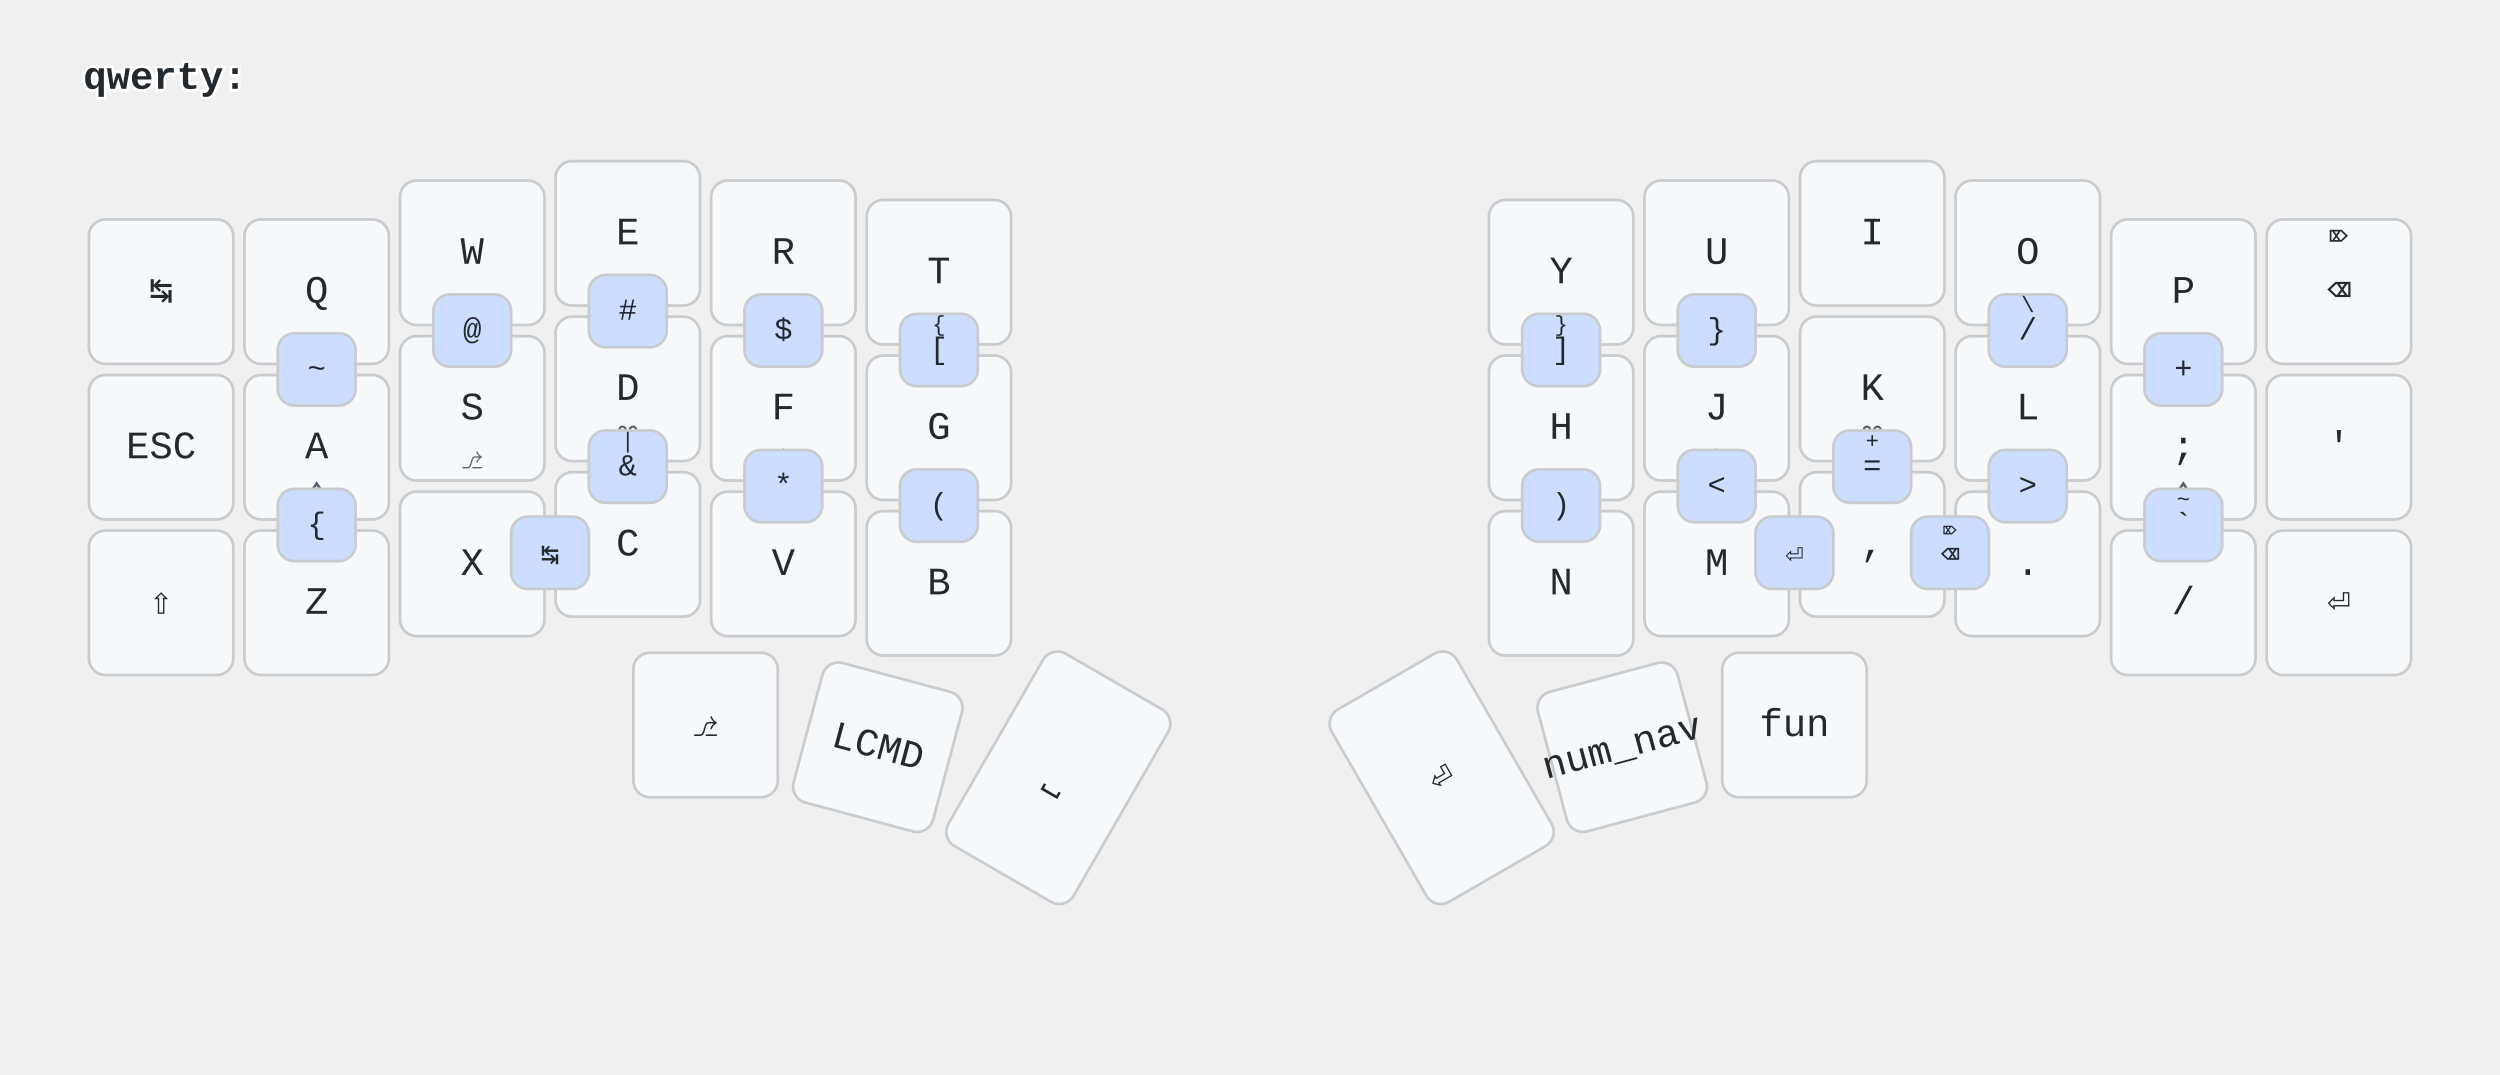
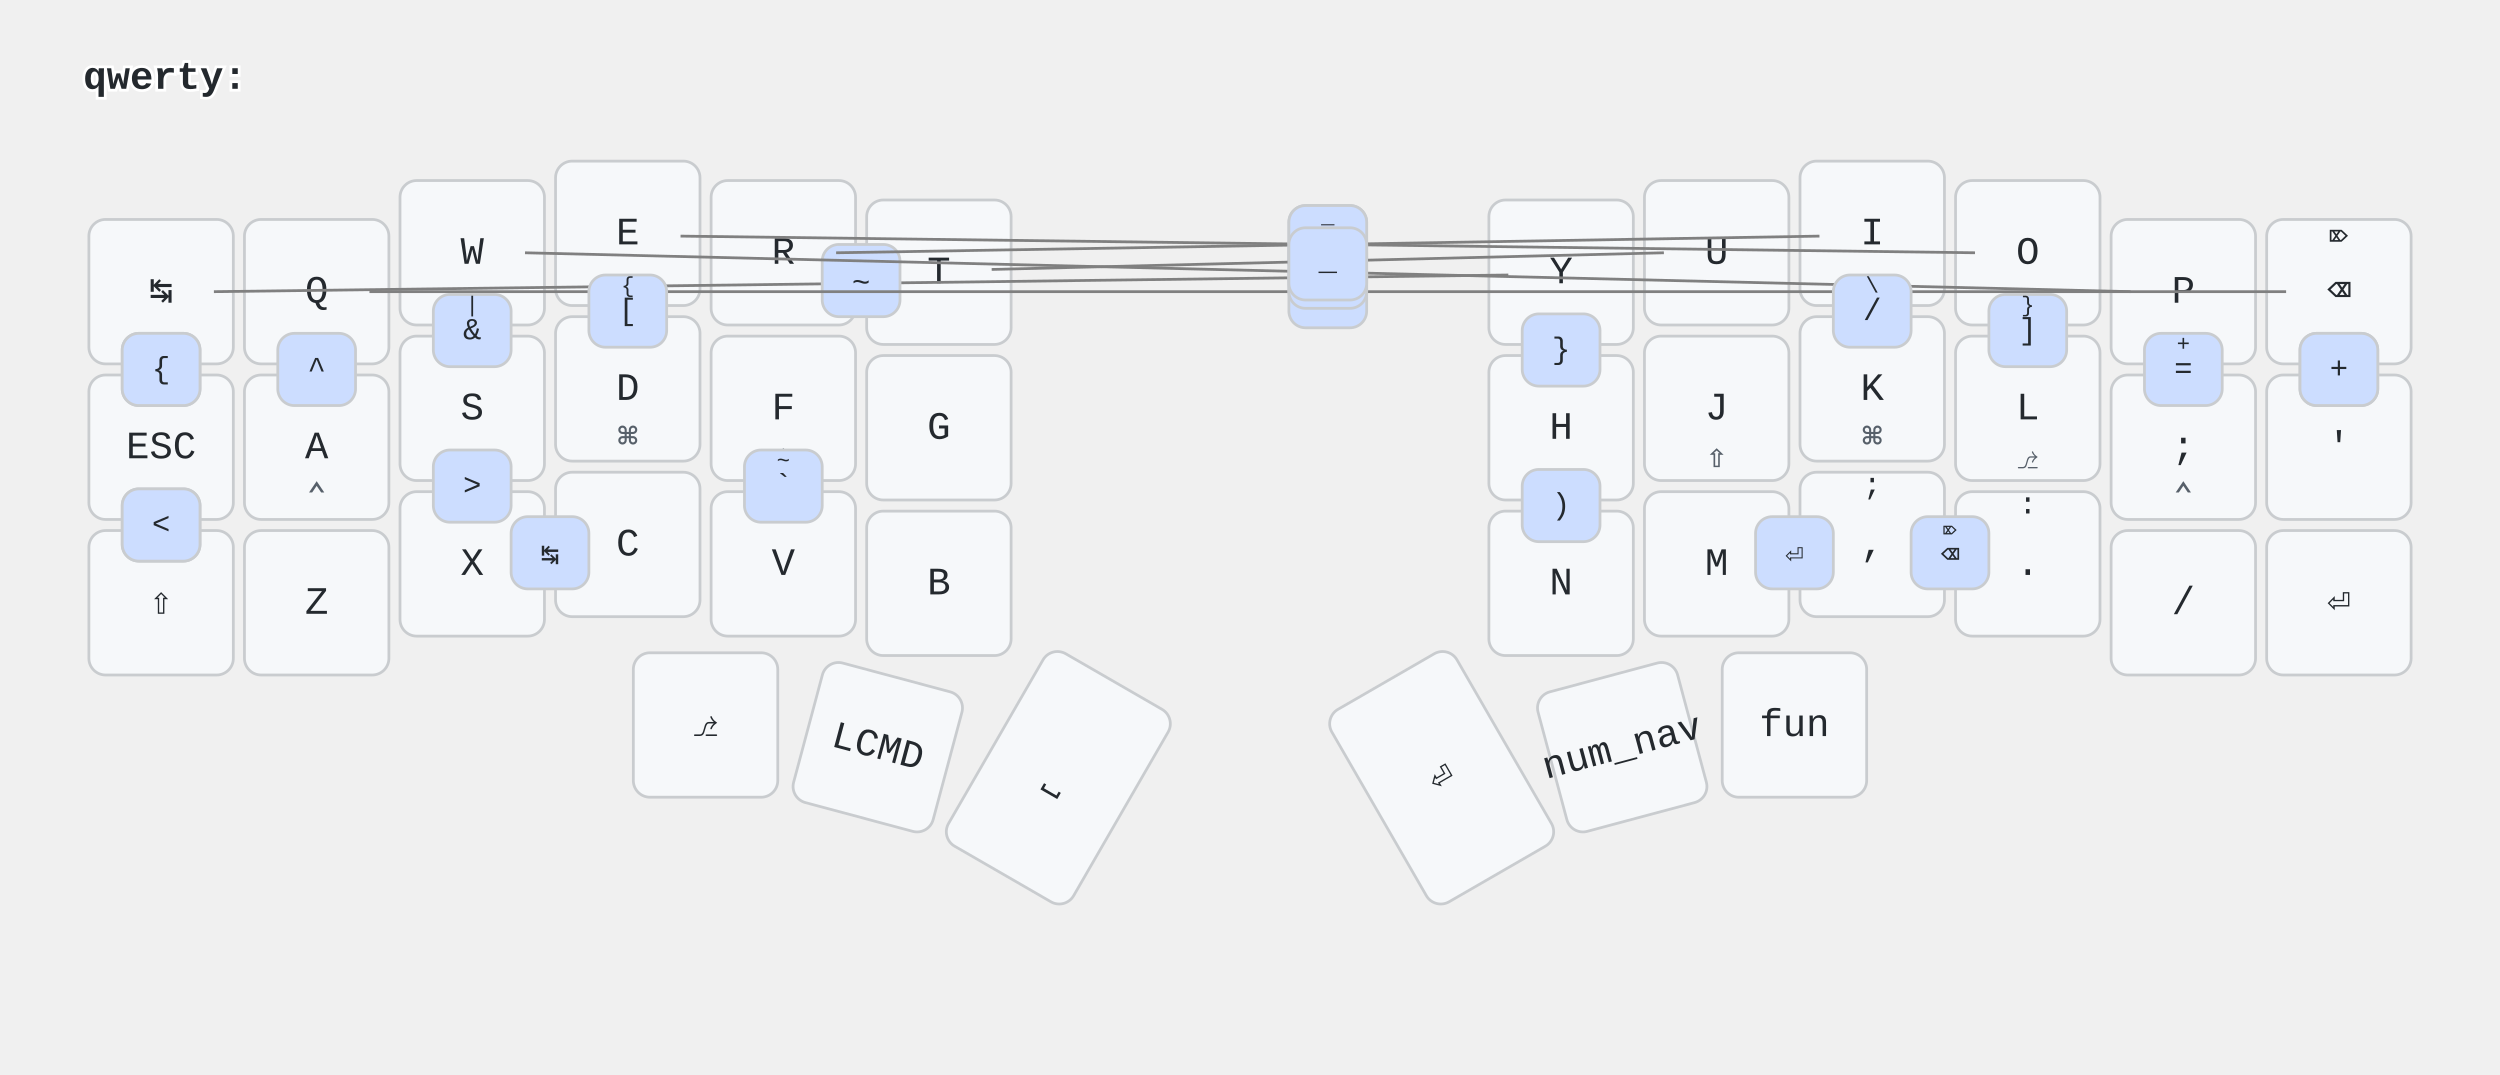
<svg xmlns="http://www.w3.org/2000/svg" width="900" height="387" viewBox="0 0 900 387" class="keymap">
  <style>/* font and background color specifications */
svg {
    font-family: SFMono-Regular,Consolas,Liberation Mono,Menlo,monospace;
    font-size: 14px;
    font-kerning: normal;
    text-rendering: optimizeLegibility;
    fill: #24292e;
}

/* default key styling */
rect {
    fill: #f6f8fa;
    stroke: #c9cccf;
    stroke-width: 1;
}

/* color accent for combo boxes */
rect.combo {
    fill: #cdf;
}

/* color accent for held keys */
rect.held, rect.combo.held {
    fill: #fdd;
}

/* color accent for ghost (optional) keys */
rect.ghost, rect.combo.ghost {
    fill: #ddd;
}

text {
    text-anchor: middle;
    dominant-baseline: middle;
}

/* styling for layer labels */
text.label {
    font-weight: bold;
    text-anchor: start;
    stroke: white;
    stroke-width: 2;
    paint-order: stroke;
}

/* styling for combo tap, and key hold/shifted label text */
text.combo, text.hold, text.shifted {
    font-size: 11px;
}

text.hold {
    text-anchor: middle;
    dominant-baseline: text-after-edge;
    font-size: 12px;
    font-weight: 600;
    fill: #57606a;
}

text.shifted {
    text-anchor: middle;
    dominant-baseline: hanging;
}

/* styling for hold/shifted label text in combo box */
text.combo.hold, text.combo.shifted {
    font-size: 8px;
}

/* styling for combo dendrons */
path {
    stroke-width: 1;
    stroke: gray;
    fill: none;
}
</style>
  <g transform="translate(30, 0)" class="layer-qwerty">
    <text x="0" y="28" class="label" id="qwerty">qwerty:</text>
    <g transform="translate(0, 56)">
      <g transform="translate(28, 49)" class="key keypos-0">
        <rect rx="6" ry="6" x="-26" y="-26" width="52" height="52" class="key" />
        <text x="0" y="0" class="key tap">↹</text>
      </g>
      <g transform="translate(84, 49)" class="key keypos-1">
        <rect rx="6" ry="6" x="-26" y="-26" width="52" height="52" class="key" />
        <text x="0" y="0" class="key tap">Q</text>
      </g>
      <g transform="translate(140, 35)" class="key keypos-2">
        <rect rx="6" ry="6" x="-26" y="-26" width="52" height="52" class="key" />
        <text x="0" y="0" class="key tap">W</text>
      </g>
      <g transform="translate(196, 28)" class="key keypos-3">
        <rect rx="6" ry="6" x="-26" y="-26" width="52" height="52" class="key" />
        <text x="0" y="0" class="key tap">E</text>
      </g>
      <g transform="translate(252, 35)" class="key keypos-4">
        <rect rx="6" ry="6" x="-26" y="-26" width="52" height="52" class="key" />
        <text x="0" y="0" class="key tap">R</text>
      </g>
      <g transform="translate(308, 42)" class="key keypos-5">
        <rect rx="6" ry="6" x="-26" y="-26" width="52" height="52" class="key" />
        <text x="0" y="0" class="key tap">T</text>
      </g>
      <g transform="translate(532, 42)" class="key keypos-6">
        <rect rx="6" ry="6" x="-26" y="-26" width="52" height="52" class="key" />
        <text x="0" y="0" class="key tap">Y</text>
      </g>
      <g transform="translate(588, 35)" class="key keypos-7">
        <rect rx="6" ry="6" x="-26" y="-26" width="52" height="52" class="key" />
        <text x="0" y="0" class="key tap">U</text>
      </g>
      <g transform="translate(644, 28)" class="key keypos-8">
        <rect rx="6" ry="6" x="-26" y="-26" width="52" height="52" class="key" />
        <text x="0" y="0" class="key tap">I</text>
      </g>
      <g transform="translate(700, 35)" class="key keypos-9">
        <rect rx="6" ry="6" x="-26" y="-26" width="52" height="52" class="key" />
        <text x="0" y="0" class="key tap">O</text>
      </g>
      <g transform="translate(756, 49)" class="key keypos-10">
        <rect rx="6" ry="6" x="-26" y="-26" width="52" height="52" class="key" />
        <text x="0" y="0" class="key tap">P</text>
      </g>
      <g transform="translate(812, 49)" class="key keypos-11">
        <rect rx="6" ry="6" x="-26" y="-26" width="52" height="52" class="key" />
        <text x="0" y="0" class="key tap">⌫</text>
        <text x="0" y="-24" class="key shifted">⌦</text>
      </g>
      <g transform="translate(28, 105)" class="key keypos-12">
        <rect rx="6" ry="6" x="-26" y="-26" width="52" height="52" class="key" />
        <text x="0" y="0" class="key tap">ESC</text>
      </g>
      <g transform="translate(84, 105)" class="key keypos-13">
        <rect rx="6" ry="6" x="-26" y="-26" width="52" height="52" class="key" />
        <text x="0" y="0" class="key tap">A</text>
        <text x="0" y="24" class="key hold">⌃</text>
      </g>
      <g transform="translate(140, 91)" class="key keypos-14">
        <rect rx="6" ry="6" x="-26" y="-26" width="52" height="52" class="key" />
        <text x="0" y="0" class="key tap">S</text>
        <text x="0" y="24" class="key hold">⎇</text>
      </g>
      <g transform="translate(196, 84)" class="key keypos-15">
        <rect rx="6" ry="6" x="-26" y="-26" width="52" height="52" class="key" />
        <text x="0" y="0" class="key tap">D</text>
        <text x="0" y="24" class="key hold">⌘</text>
      </g>
      <g transform="translate(252, 91)" class="key keypos-16">
        <rect rx="6" ry="6" x="-26" y="-26" width="52" height="52" class="key" />
        <text x="0" y="0" class="key tap">F</text>
        <text x="0" y="24" class="key hold">⇧</text>
      </g>
      <g transform="translate(308, 98)" class="key keypos-17">
        <rect rx="6" ry="6" x="-26" y="-26" width="52" height="52" class="key" />
        <text x="0" y="0" class="key tap">G</text>
      </g>
      <g transform="translate(532, 98)" class="key keypos-18">
        <rect rx="6" ry="6" x="-26" y="-26" width="52" height="52" class="key" />
        <text x="0" y="0" class="key tap">H</text>
      </g>
      <g transform="translate(588, 91)" class="key keypos-19">
        <rect rx="6" ry="6" x="-26" y="-26" width="52" height="52" class="key" />
        <text x="0" y="0" class="key tap">J</text>
        <text x="0" y="24" class="key hold">⇧</text>
      </g>
      <g transform="translate(644, 84)" class="key keypos-20">
        <rect rx="6" ry="6" x="-26" y="-26" width="52" height="52" class="key" />
        <text x="0" y="0" class="key tap">K</text>
        <text x="0" y="24" class="key hold">⌘</text>
      </g>
      <g transform="translate(700, 91)" class="key keypos-21">
        <rect rx="6" ry="6" x="-26" y="-26" width="52" height="52" class="key" />
        <text x="0" y="0" class="key tap">L</text>
        <text x="0" y="24" class="key hold">⎇</text>
      </g>
      <g transform="translate(756, 105)" class="key keypos-22">
        <rect rx="6" ry="6" x="-26" y="-26" width="52" height="52" class="key" />
        <text x="0" y="0" class="key tap">;</text>
        <text x="0" y="24" class="key hold">⌃</text>
        <text x="0" y="-24" class="key shifted">:</text>
      </g>
      <g transform="translate(812, 105)" class="key keypos-23">
        <rect rx="6" ry="6" x="-26" y="-26" width="52" height="52" class="key" />
        <text x="0" y="0" class="key tap">'</text>
      </g>
      <g transform="translate(28, 161)" class="key keypos-24">
        <rect rx="6" ry="6" x="-26" y="-26" width="52" height="52" class="key" />
        <text x="0" y="0" class="key tap">⇧</text>
      </g>
      <g transform="translate(84, 161)" class="key keypos-25">
        <rect rx="6" ry="6" x="-26" y="-26" width="52" height="52" class="key" />
        <text x="0" y="0" class="key tap">Z</text>
      </g>
      <g transform="translate(140, 147)" class="key keypos-26">
        <rect rx="6" ry="6" x="-26" y="-26" width="52" height="52" class="key" />
        <text x="0" y="0" class="key tap">X</text>
      </g>
      <g transform="translate(196, 140)" class="key keypos-27">
        <rect rx="6" ry="6" x="-26" y="-26" width="52" height="52" class="key" />
        <text x="0" y="0" class="key tap">C</text>
      </g>
      <g transform="translate(252, 147)" class="key keypos-28">
        <rect rx="6" ry="6" x="-26" y="-26" width="52" height="52" class="key" />
        <text x="0" y="0" class="key tap">V</text>
      </g>
      <g transform="translate(308, 154)" class="key keypos-29">
        <rect rx="6" ry="6" x="-26" y="-26" width="52" height="52" class="key" />
        <text x="0" y="0" class="key tap">B</text>
      </g>
      <g transform="translate(532, 154)" class="key keypos-30">
        <rect rx="6" ry="6" x="-26" y="-26" width="52" height="52" class="key" />
        <text x="0" y="0" class="key tap">N</text>
      </g>
      <g transform="translate(588, 147)" class="key keypos-31">
        <rect rx="6" ry="6" x="-26" y="-26" width="52" height="52" class="key" />
        <text x="0" y="0" class="key tap">M</text>
      </g>
      <g transform="translate(644, 140)" class="key keypos-32">
        <rect rx="6" ry="6" x="-26" y="-26" width="52" height="52" class="key" />
        <text x="0" y="0" class="key tap">,</text>
        <text x="0" y="-24" class="key shifted">;</text>
      </g>
      <g transform="translate(700, 147)" class="key keypos-33">
        <rect rx="6" ry="6" x="-26" y="-26" width="52" height="52" class="key" />
        <text x="0" y="0" class="key tap">.</text>
        <text x="0" y="-24" class="key shifted">:</text>
      </g>
      <g transform="translate(756, 161)" class="key keypos-34">
        <rect rx="6" ry="6" x="-26" y="-26" width="52" height="52" class="key" />
        <text x="0" y="0" class="key tap">/</text>
      </g>
      <g transform="translate(812, 161)" class="key keypos-35">
        <rect rx="6" ry="6" x="-26" y="-26" width="52" height="52" class="key" />
        <text x="0" y="0" class="key tap">⏎</text>
      </g>
      <g transform="translate(224, 205)" class="key keypos-36">
        <rect rx="6" ry="6" x="-26" y="-26" width="52" height="52" class="key" />
        <text x="0" y="0" class="key tap">⎇</text>
      </g>
      <g transform="translate(286, 213) rotate(15.0)" class="key keypos-37">
        <rect rx="6" ry="6" x="-26" y="-26" width="52" height="52" class="key" />
        <text x="0" y="0" class="key tap">LCMD</text>
      </g>
      <g transform="translate(351, 224) rotate(30.0)" class="key keypos-38">
        <rect rx="6" ry="6" x="-26" y="-40" width="52" height="80" class="key" />
        <text x="0" y="0" class="key tap">⎵</text>
      </g>
      <g transform="translate(489, 224) rotate(-30.0)" class="key keypos-39">
        <rect rx="6" ry="6" x="-26" y="-40" width="52" height="80" class="key" />
        <text x="0" y="0" class="key tap">⏎</text>
      </g>
      <g transform="translate(554, 213) rotate(-15.0)" class="key keypos-40">
        <rect rx="6" ry="6" x="-26" y="-26" width="52" height="52" class="key" />
        <text x="0" y="0" class="key tap">num_nav</text>
      </g>
      <g transform="translate(616, 205)" class="key keypos-41">
        <rect rx="6" ry="6" x="-26" y="-26" width="52" height="52" class="key" />
        <text x="0" y="0" class="key tap">fun</text>
      </g>
      <g class="combo combopos-0">
+         <path d="M280,46 l-233,3" class="combo" />
+         <path d="M280,46 l233,-3" class="combo" />
+         <rect rx="6" ry="6" x="266" y="32" width="28" height="26" class="combo" />
+         <text x="280" y="46" class="combo tap">~</text>
+       </g>
+       <g class="combo combopos-1">
+         <path d="M448,49 l345,0" class="combo" />
+         <path d="M448,49 l-345,0" class="combo" />
+         <rect rx="6" ry="6" x="434" y="36" width="28" height="26" class="combo" />
+         <text x="448" y="49" class="combo tap">@</text>
+       </g>
+       <g class="combo combopos-2">
+         <path d="M448,42 l289,7" class="combo" />
+         <path d="M448,42 l-289,-7" class="combo" />
+         <rect rx="6" ry="6" x="434" y="29" width="28" height="26" class="combo" />
+         <text x="448" y="42" class="combo tap">#</text>
+       </g>
+       <g class="combo combopos-3">
+         <path d="M448,32 l233,3" class="combo" />
+         <path d="M448,32 l-233,-3" class="combo" />
+         <rect rx="6" ry="6" x="434" y="18" width="28" height="26" class="combo" />
+         <text x="448" y="32" class="combo tap">$</text>
+       </g>
+       <g class="combo combopos-4">
+         <rect rx="6" ry="6" x="14" y="64" width="28" height="26" class="combo" />
+         <text x="28" y="77" class="combo tap">%</text>
+       </g>
+       <g class="combo combopos-5">
        <rect rx="6" ry="6" x="70" y="64" width="28" height="26" class="combo" />
-         <text x="84" y="77" class="combo tap">~</text>
-       </g>
-       <g class="combo combopos-1">
+         <text x="84" y="77" class="combo tap">^</text>
+       </g>
+       <g class="combo combopos-6">
        <rect rx="6" ry="6" x="126" y="50" width="28" height="26" class="combo" />
-         <text x="140" y="63" class="combo tap">@</text>
-       </g>
-       <g class="combo combopos-2">
+         <text x="140" y="63" class="combo tap">&amp;</text>
+         <text x="140" y="52" class="combo shifted">|</text>
+       </g>
+       <g class="combo combopos-7">
+         <rect rx="6" ry="6" x="798" y="64" width="28" height="26" class="combo" />
+         <text x="812" y="77" class="combo tap">*</text>
+       </g>
+       <g class="combo combopos-8">
+         <rect rx="6" ry="6" x="14" y="64" width="28" height="26" class="combo" />
+         <text x="28" y="77" class="combo tap">{</text>
+       </g>
+       <g class="combo combopos-9">
        <rect rx="6" ry="6" x="182" y="43" width="28" height="26" class="combo" />
-         <text x="196" y="56" class="combo tap">#</text>
-       </g>
-       <g class="combo combopos-3">
-         <rect rx="6" ry="6" x="238" y="50" width="28" height="26" class="combo" />
-         <text x="252" y="63" class="combo tap">$</text>
-       </g>
-       <g class="combo combopos-4">
-         <rect rx="6" ry="6" x="182" y="99" width="28" height="26" class="combo" />
-         <text x="196" y="112" class="combo tap">&amp;</text>
-         <text x="196" y="101" class="combo shifted">|</text>
-       </g>
-       <g class="combo combopos-5">
-         <rect rx="6" ry="6" x="238" y="106" width="28" height="26" class="combo" />
-         <text x="252" y="119" class="combo tap">*</text>
-       </g>
-       <g class="combo combopos-6">
-         <rect rx="6" ry="6" x="70" y="120" width="28" height="26" class="combo" />
-         <text x="84" y="133" class="combo tap">{</text>
-       </g>
-       <g class="combo combopos-7">
-         <rect rx="6" ry="6" x="294" y="57" width="28" height="26" class="combo" />
-         <text x="308" y="70" class="combo tap">[</text>
-         <text x="308" y="59" class="combo shifted">{</text>
-       </g>
-       <g class="combo combopos-8">
-         <rect rx="6" ry="6" x="294" y="113" width="28" height="26" class="combo" />
-         <text x="308" y="126" class="combo tap">(</text>
-       </g>
-       <g class="combo combopos-9">
+         <text x="196" y="56" class="combo tap">[</text>
+         <text x="196" y="45" class="combo shifted">{</text>
+       </g>
+       <g class="combo combopos-10">
+         <rect rx="6" ry="6" x="14" y="120" width="28" height="26" class="combo" />
+         <text x="28" y="133" class="combo tap">(</text>
+       </g>
+       <g class="combo combopos-11">
        <rect rx="6" ry="6" x="518" y="57" width="28" height="26" class="combo" />
-         <text x="532" y="70" class="combo tap">]</text>
-         <text x="532" y="59" class="combo shifted">}</text>
-       </g>
-       <g class="combo combopos-10">
+         <text x="532" y="70" class="combo tap">}</text>
+       </g>
+       <g class="combo combopos-12">
+         <rect rx="6" ry="6" x="686" y="50" width="28" height="26" class="combo" />
+         <text x="700" y="63" class="combo tap">]</text>
+         <text x="700" y="52" class="combo shifted">}</text>
+       </g>
+       <g class="combo combopos-13">
        <rect rx="6" ry="6" x="518" y="113" width="28" height="26" class="combo" />
        <text x="532" y="126" class="combo tap">)</text>
      </g>
-       <g class="combo combopos-11">
-         <rect rx="6" ry="6" x="574" y="50" width="28" height="26" class="combo" />
-         <text x="588" y="63" class="combo tap">}</text>
-       </g>
-       <g class="combo combopos-12">
-         <rect rx="6" ry="6" x="742" y="120" width="28" height="26" class="combo" />
-         <text x="756" y="133" class="combo tap">`</text>
-         <text x="756" y="122" class="combo shifted">~</text>
-       </g>
-       <g class="combo combopos-13">
-         <rect rx="6" ry="6" x="574" y="106" width="28" height="26" class="combo" />
-         <text x="588" y="119" class="combo tap">&lt;</text>
-       </g>
      <g class="combo combopos-14">
-         <rect rx="6" ry="6" x="686" y="106" width="28" height="26" class="combo" />
-         <text x="700" y="119" class="combo tap">&gt;</text>
+         <rect rx="6" ry="6" x="238" y="106" width="28" height="26" class="combo" />
+         <text x="252" y="119" class="combo tap">`</text>
+         <text x="252" y="108" class="combo shifted">~</text>
      </g>
      <g class="combo combopos-15">
-         <rect rx="6" ry="6" x="686" y="50" width="28" height="26" class="combo" />
-         <text x="700" y="63" class="combo tap">/</text>
-         <text x="700" y="52" class="combo shifted">\</text>
+         <rect rx="6" ry="6" x="14" y="120" width="28" height="26" class="combo" />
+         <text x="28" y="133" class="combo tap">&lt;</text>
      </g>
      <g class="combo combopos-16">
-         <rect rx="6" ry="6" x="630" y="99" width="28" height="26" class="combo" />
-         <text x="644" y="112" class="combo tap">=</text>
-         <text x="644" y="101" class="combo shifted">+</text>
+         <rect rx="6" ry="6" x="126" y="106" width="28" height="26" class="combo" />
+         <text x="140" y="119" class="combo tap">&gt;</text>
      </g>
      <g class="combo combopos-17">
+         <rect rx="6" ry="6" x="630" y="43" width="28" height="26" class="combo" />
+         <text x="644" y="56" class="combo tap">/</text>
+         <text x="644" y="45" class="combo shifted">\</text>
+       </g>
+       <g class="combo combopos-18">
+         <path d="M448,32 l177,-3" class="combo" />
+         <path d="M448,32 l-177,3" class="combo" />
+         <rect rx="6" ry="6" x="434" y="18" width="28" height="26" class="combo" />
+         <text x="448" y="32" class="combo tap">-</text>
+         <text x="448" y="20" class="combo shifted">_</text>
+       </g>
+       <g class="combo combopos-19">
+         <path d="M448,38 l121,-3" class="combo" />
+         <path d="M448,38 l-121,3" class="combo" />
+         <rect rx="6" ry="6" x="434" y="26" width="28" height="26" class="combo" />
+         <text x="448" y="38" class="combo tap">_</text>
+       </g>
+       <g class="combo combopos-20">
        <rect rx="6" ry="6" x="742" y="64" width="28" height="26" class="combo" />
-         <text x="756" y="77" class="combo tap">+</text>
-       </g>
-       <g class="combo combopos-18">
+         <text x="756" y="77" class="combo tap">=</text>
+         <text x="756" y="66" class="combo shifted">+</text>
+       </g>
+       <g class="combo combopos-21">
+         <rect rx="6" ry="6" x="798" y="64" width="28" height="26" class="combo" />
+         <text x="812" y="77" class="combo tap">+</text>
+       </g>
+       <g class="combo combopos-22">
        <rect rx="6" ry="6" x="154" y="130" width="28" height="26" class="combo" />
        <text x="168" y="144" class="combo tap">↹</text>
      </g>
-       <g class="combo combopos-19">
+       <g class="combo combopos-23">
        <rect rx="6" ry="6" x="602" y="130" width="28" height="26" class="combo" />
        <text x="616" y="144" class="combo tap">⏎</text>
      </g>
-       <g class="combo combopos-20">
+       <g class="combo combopos-24">
        <rect rx="6" ry="6" x="658" y="130" width="28" height="26" class="combo" />
        <text x="672" y="144" class="combo tap">⌫</text>
        <text x="672" y="132" class="combo shifted">⌦</text>
      </g>
    </g>
  </g>
</svg>
